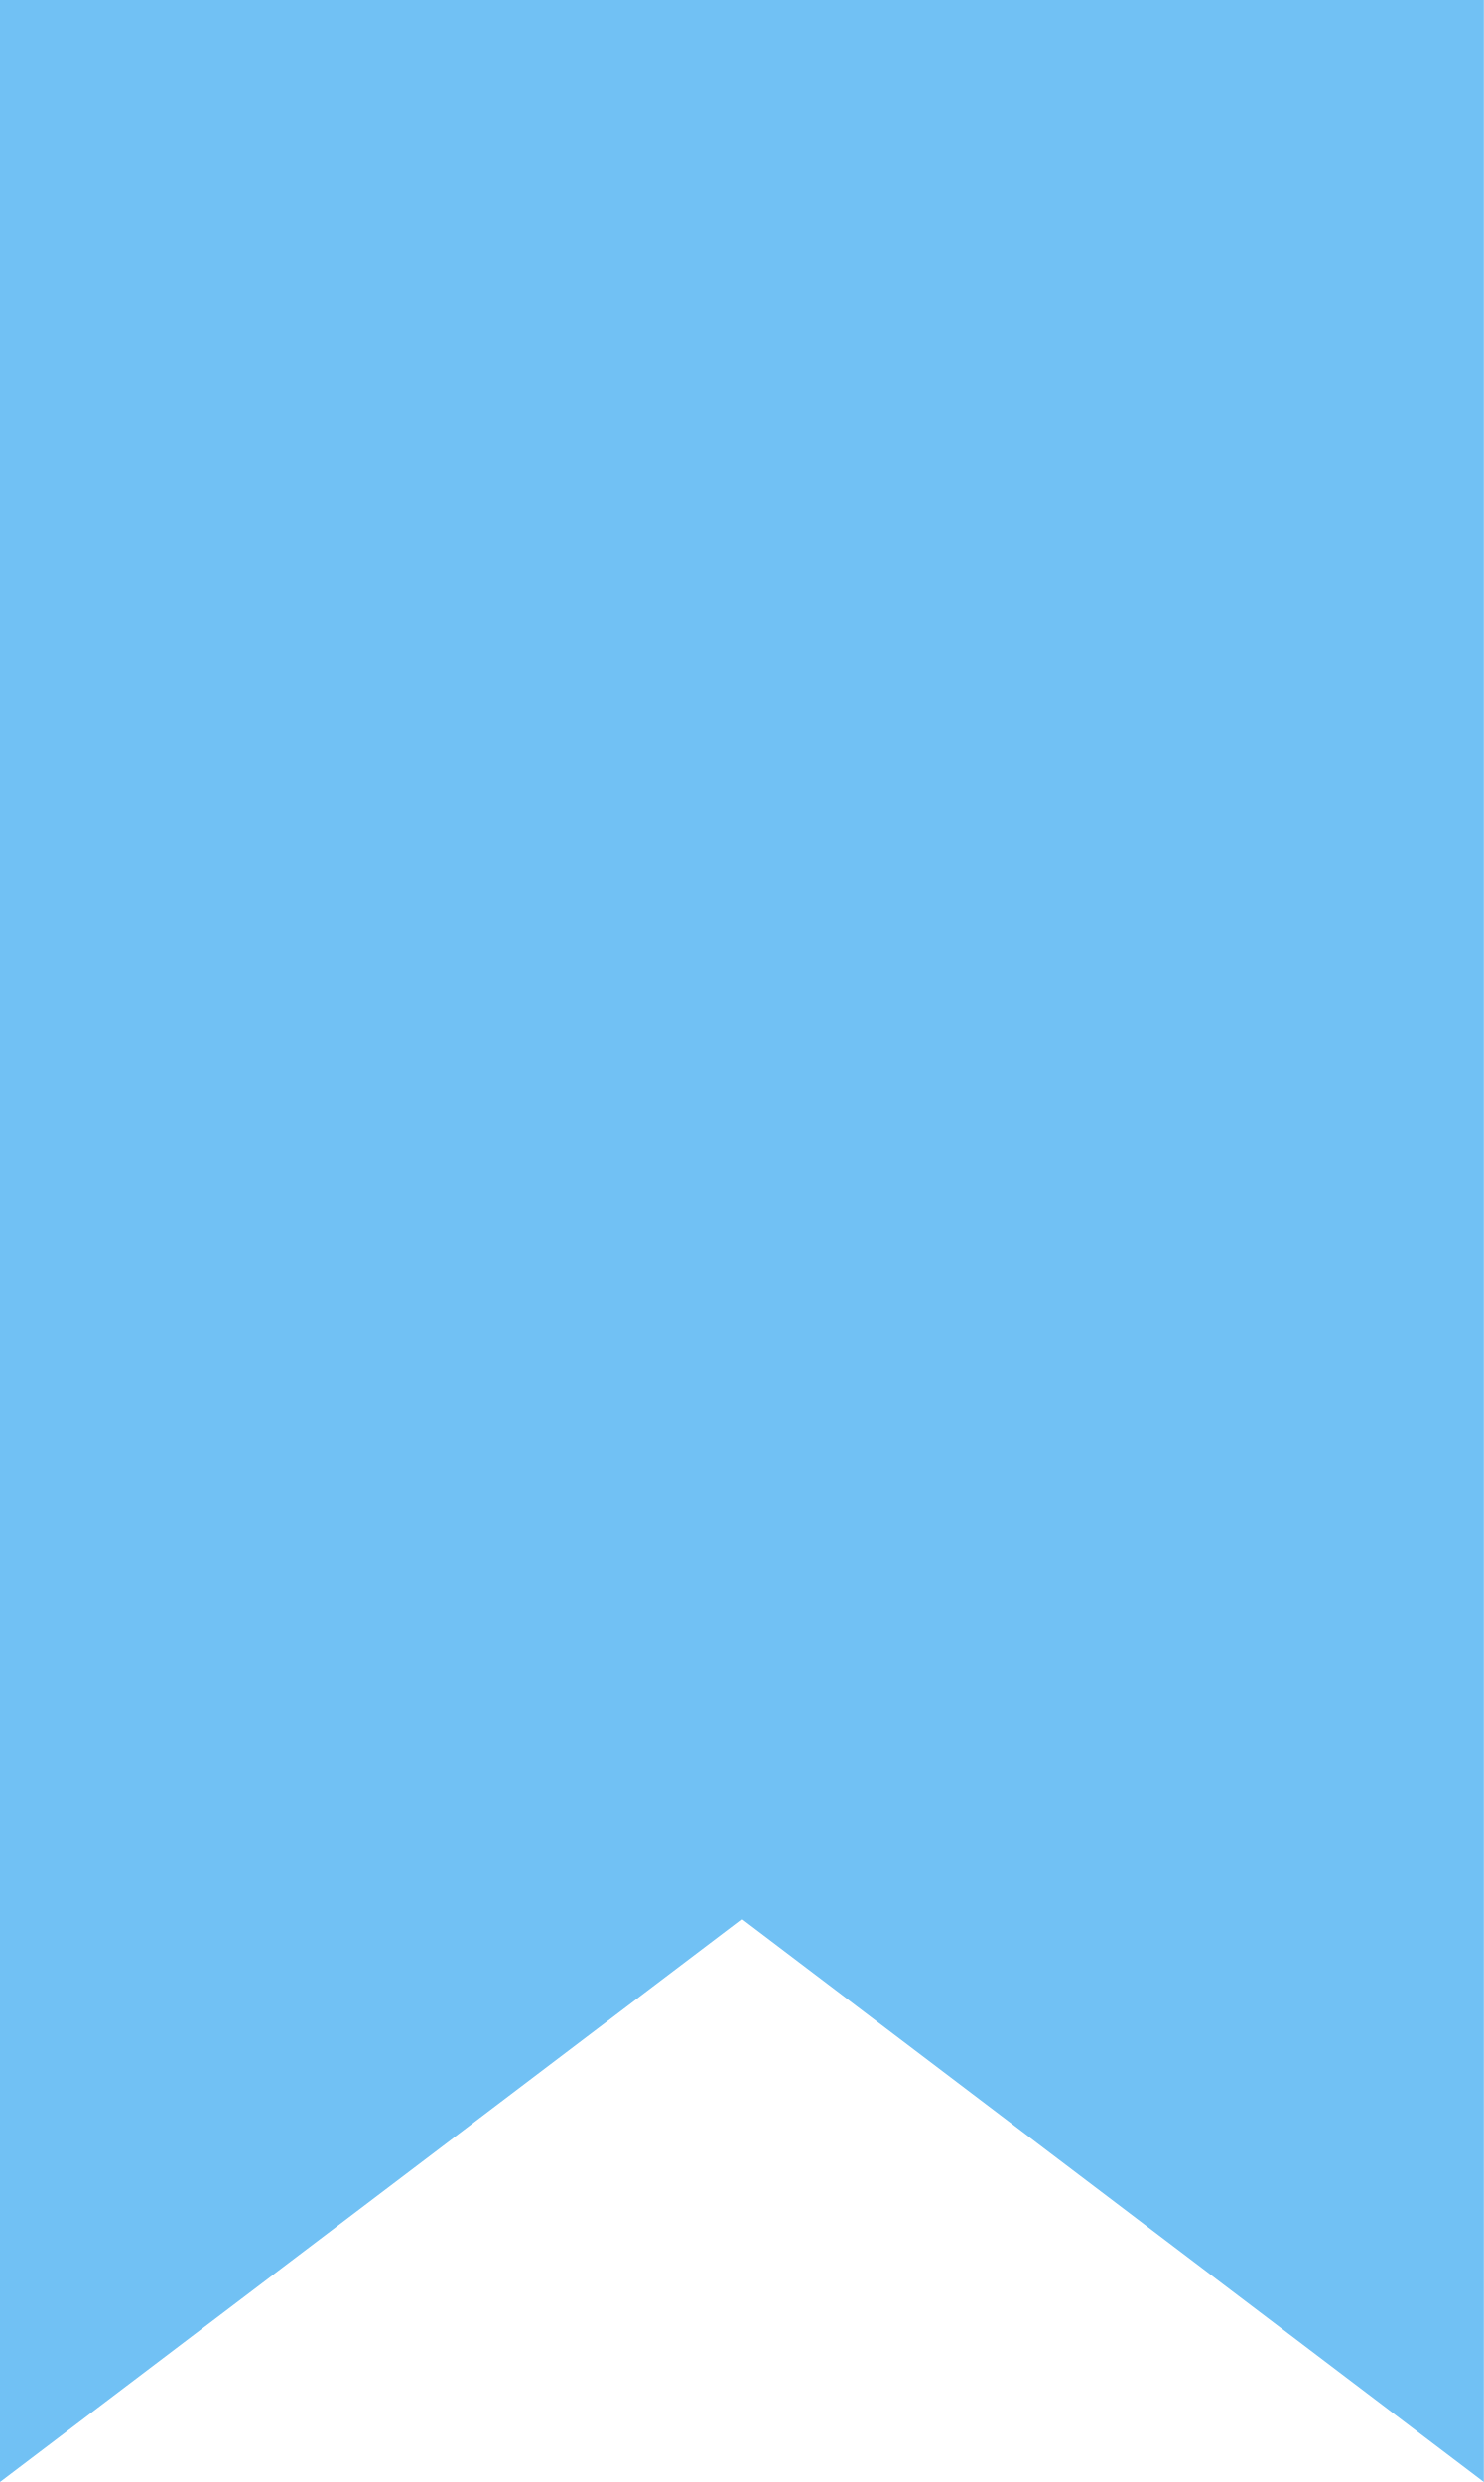
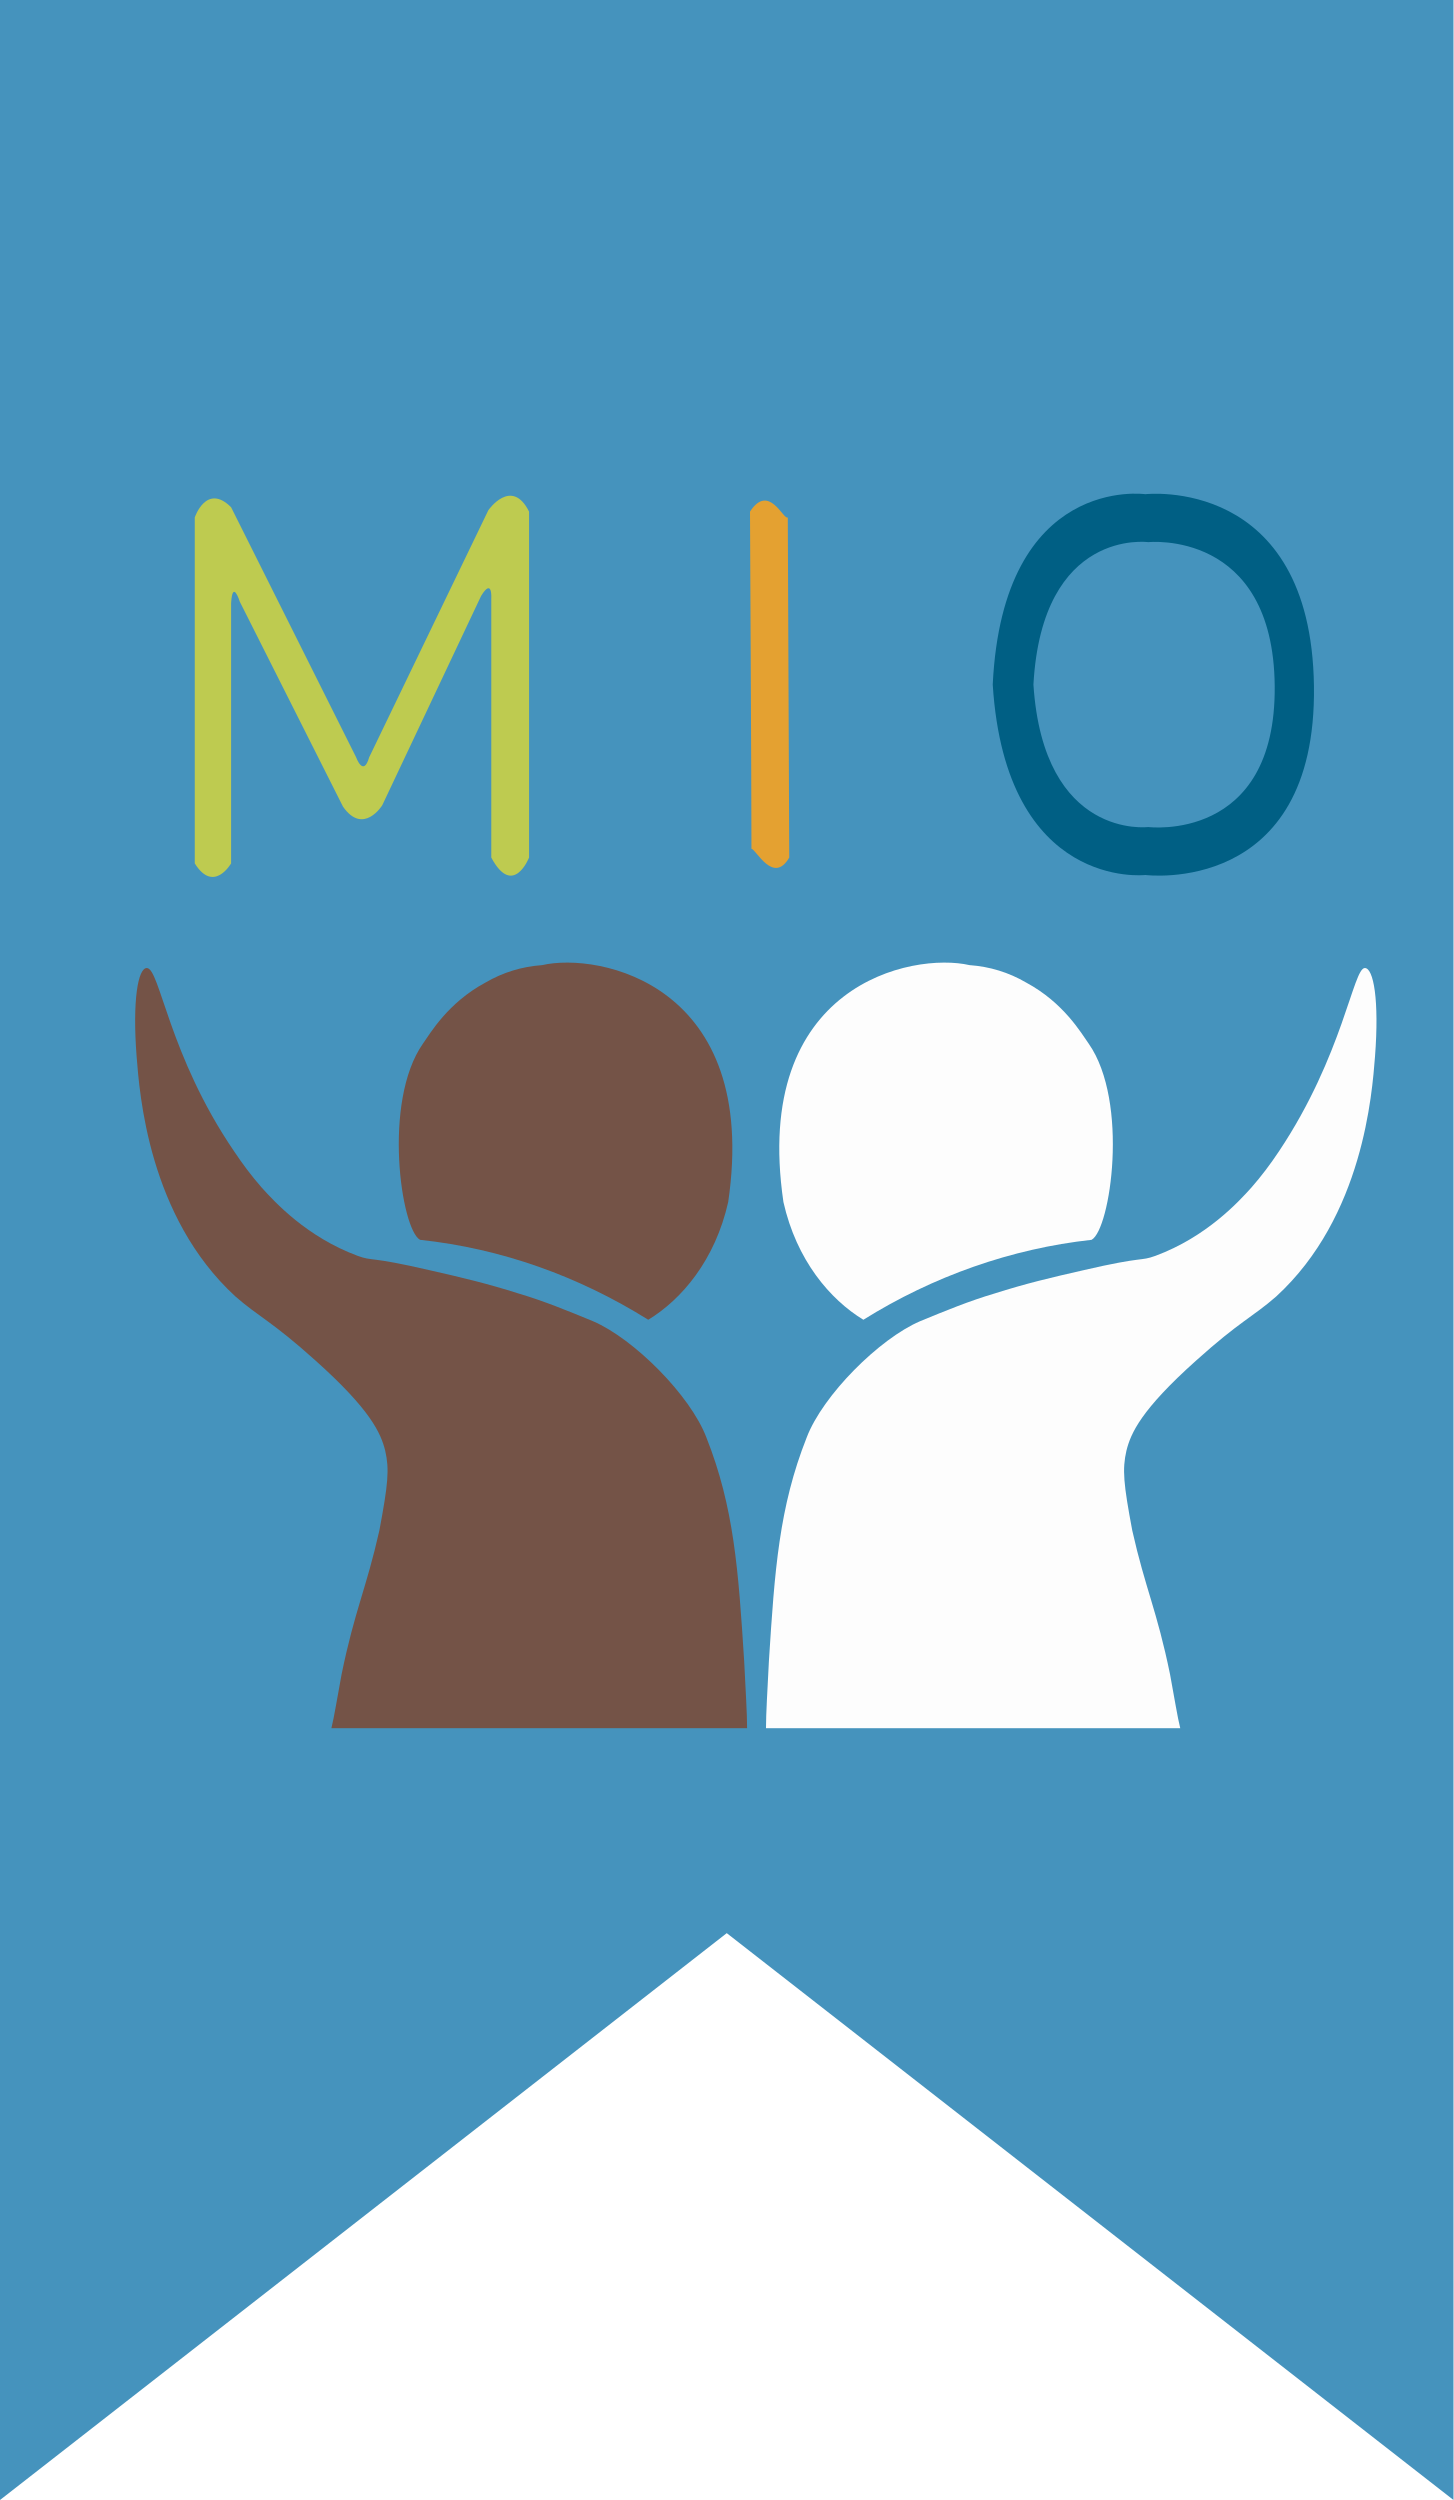
- <svg xmlns="http://www.w3.org/2000/svg" version="1.1" id="Layer_1" x="0px" y="0px" viewBox="0 0 116 194" style="enable-background:new 0 0 116 194;" xml:space="preserve">
+ <svg xmlns="http://www.w3.org/2000/svg" version="1.1" id="Layer_1" x="0px" y="0px" viewBox="0 0 100 172" style="enable-background:new 0 0 100 172;" xml:space="preserve">
  <style type="text/css">
- 	.st0{fill:#71C1F4;}
+ 	.st0{fill:#4593BD;}
+ 	.st1{fill:#FDFDFD;}
+ 	.st2{fill:#745347;}
+ 	.st3{fill:#BECB50;}
+ 	.st4{fill:#E4A131;}
+ 	.st5{fill:#005F84;}
</style>
-   <polygon class="st0" points="0,0 116,0 116,194 58,150 0,194 " />
+   <polygon class="st0" points="0,0 100,0 100,172 50,133 0,172 " />
+   <g>
+     <g id="Layer_4">
+       <rect x="3" y="29.6" class="st0" width="94" height="89.3" />
+     </g>
+     <g id="hahmot">
+       <path class="st1" d="M93.9,66.6c0.6,0,1,2.2,0.7,6.1c-0.2,2.5-0.8,11-6.8,16.5c-1.6,1.4-2.5,1.7-5.5,4.4c-3.8,3.4-4.5,5-4.8,6.2    c-0.3,1.3-0.2,2.3,0.4,5.5c0.9,4,1.7,5.5,2.6,9.9c0.3,1.6,0.5,2.9,0.7,3.7H52.7c0-1,0.1-2.6,0.2-4.6c0.4-6.3,0.7-10.6,2.6-15.4    c1.1-2.9,5-6.8,7.8-8c1.7-0.7,3.4-1.4,5.1-1.9c2.2-0.7,3.9-1.1,6.1-1.6c4.3-1,3.9-0.6,5-1c3.5-1.3,5.7-3.7,6.6-4.7    c0.7-0.8,1.3-1.6,1.9-2.5C92.4,72.6,93.1,66.6,93.9,66.6z" />
+       <path class="st1" d="M75.1,85.3c1.3-0.7,2.6-9.5-0.2-13.5c-0.5-0.7-1.7-2.8-4.3-4.2c-1.2-0.7-2.5-1.1-3.9-1.2    c-3.9-0.9-15,1.3-12.8,16.3c0.9,4,3.2,6.7,5.5,8.1C64.2,87.8,69.6,85.9,75.1,85.3z" />
+       <path class="st2" d="M10.1,66.6c-0.6,0-1,2.2-0.7,6.1c0.2,2.5,0.8,11,6.8,16.5c1.6,1.4,2.5,1.7,5.5,4.4c3.8,3.4,4.5,5,4.8,6.2    c0.3,1.3,0.2,2.3-0.4,5.5c-0.9,4-1.7,5.5-2.6,9.9c-0.3,1.6-0.5,2.9-0.7,3.7h28.6c0-1-0.1-2.6-0.2-4.6c-0.4-6.3-0.7-10.6-2.6-15.4    c-1.1-2.9-5-6.8-7.8-8c-1.7-0.7-3.4-1.4-5.1-1.9c-2.2-0.7-3.9-1.1-6.1-1.6c-4.3-1-3.9-0.6-5-1c-3.5-1.3-5.7-3.7-6.6-4.7    c-0.7-0.8-1.3-1.6-1.9-2.5C11.6,72.6,11,66.6,10.1,66.6z" />
+       <path class="st2" d="M28.9,85.3c-1.3-0.7-2.6-9.5,0.2-13.5c0.5-0.7,1.7-2.8,4.3-4.2c1.2-0.7,2.5-1.1,3.9-1.2    c3.9-0.9,15,1.3,12.8,16.3c-0.9,4-3.2,6.7-5.5,8.1C39.8,87.8,34.5,85.9,28.9,85.3z" />
+     </g>
+     <g id="teksti">
+       <path class="st3" d="M15.9,59.4c0,0-1.2,2.1-2.5,0V35.6c0,0,0.8-2.4,2.5-0.7l8.6,17.2c0,0,0.5,1.4,0.9,0l8.2-17    c0,0,1.6-2.3,2.8,0.1v23.8c0,0-1.1,2.8-2.6,0V41.2c0,0,0.1-1.5-0.7-0.2l-6.8,14.4c0,0-1.3,2.1-2.7,0.1l-7.1-14.1    c0,0-0.5-1.6-0.6,0.1L15.9,59.4z" />
+       <path class="st4" d="M54.2,35.6c-0.3,0.2-1.3-2.4-2.6-0.4c0,0,0.1,19,0.1,23.2l0,0c0.3,0,1.5,2.5,2.6,0.6L54.2,35.6    C54.2,35.7,54.2,35.6,54.2,35.6z" />
+       <g id="o">
+         <path class="st5" d="M90.4,47.2c0.2,14.5-11.6,13-11.6,13s-9.6,1.1-10.5-13.1C69,32.6,78.8,34,78.8,34S90.2,32.7,90.4,47.2z      M79,56.9c0,0,8.8,1.1,8.7-9.7S79,37.3,79,37.3s-7.3-1-7.9,9.8C71.8,57.8,79,56.9,79,56.9z" />
+       </g>
+     </g>
+   </g>
</svg>
